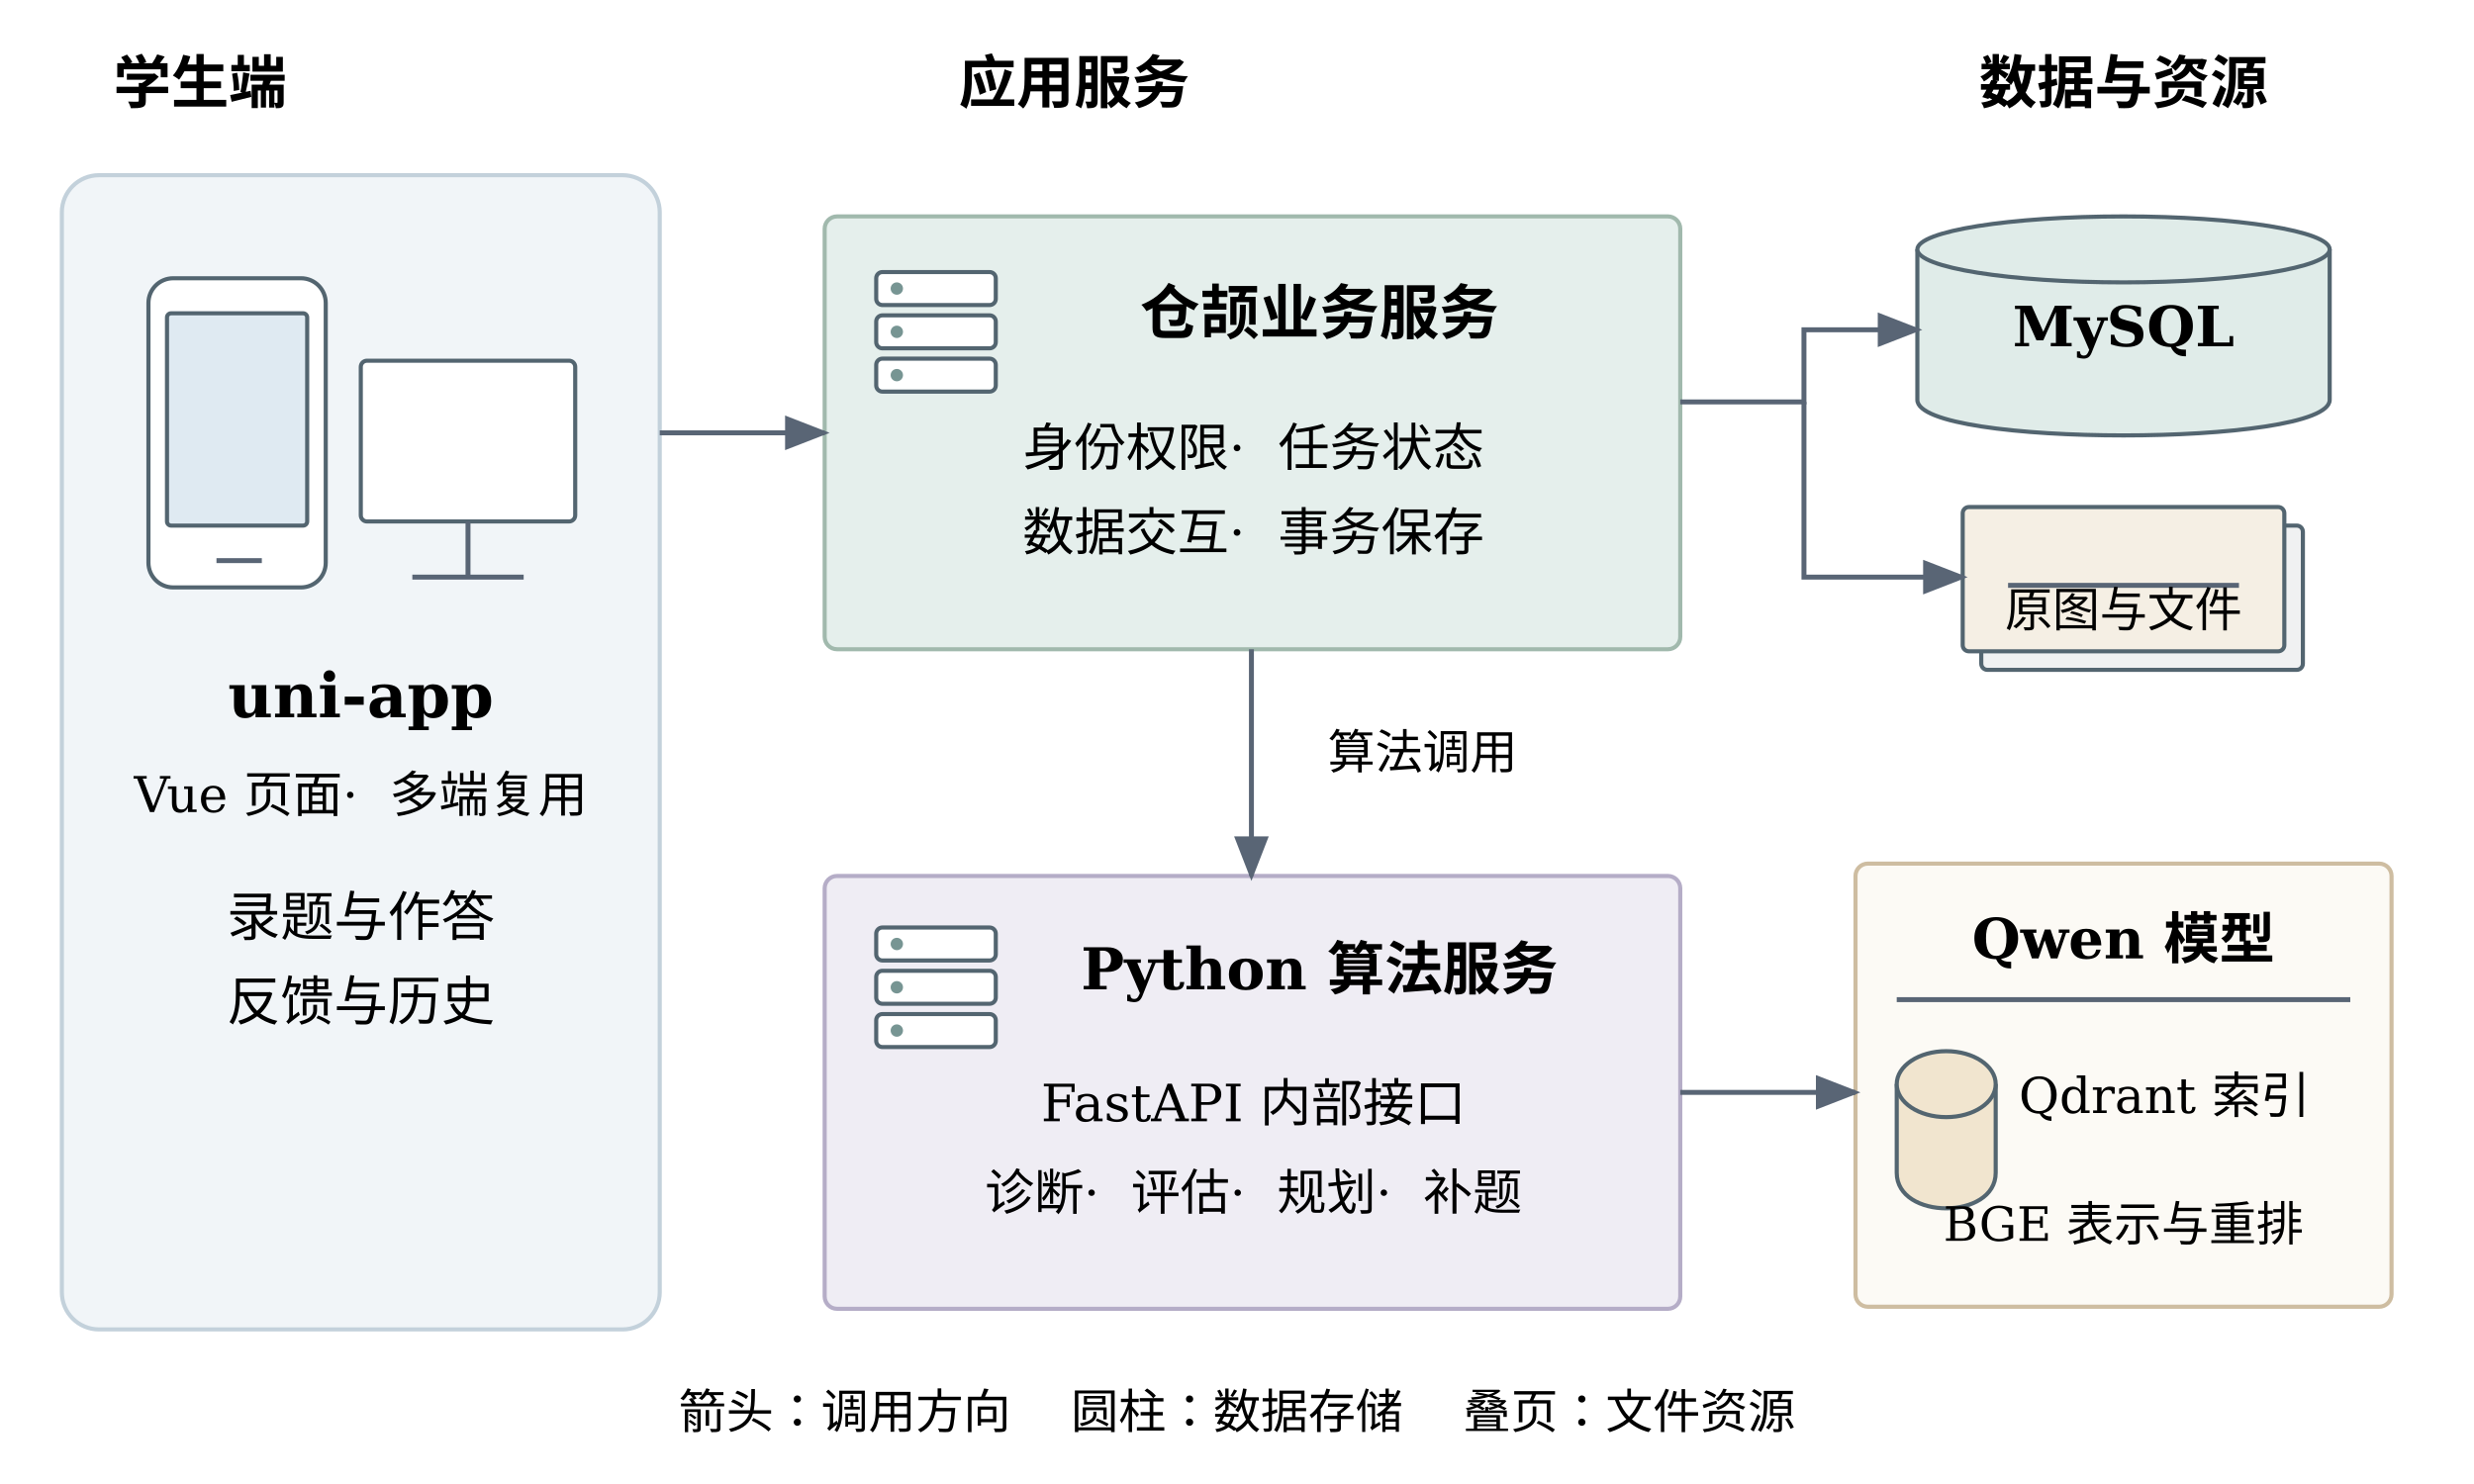
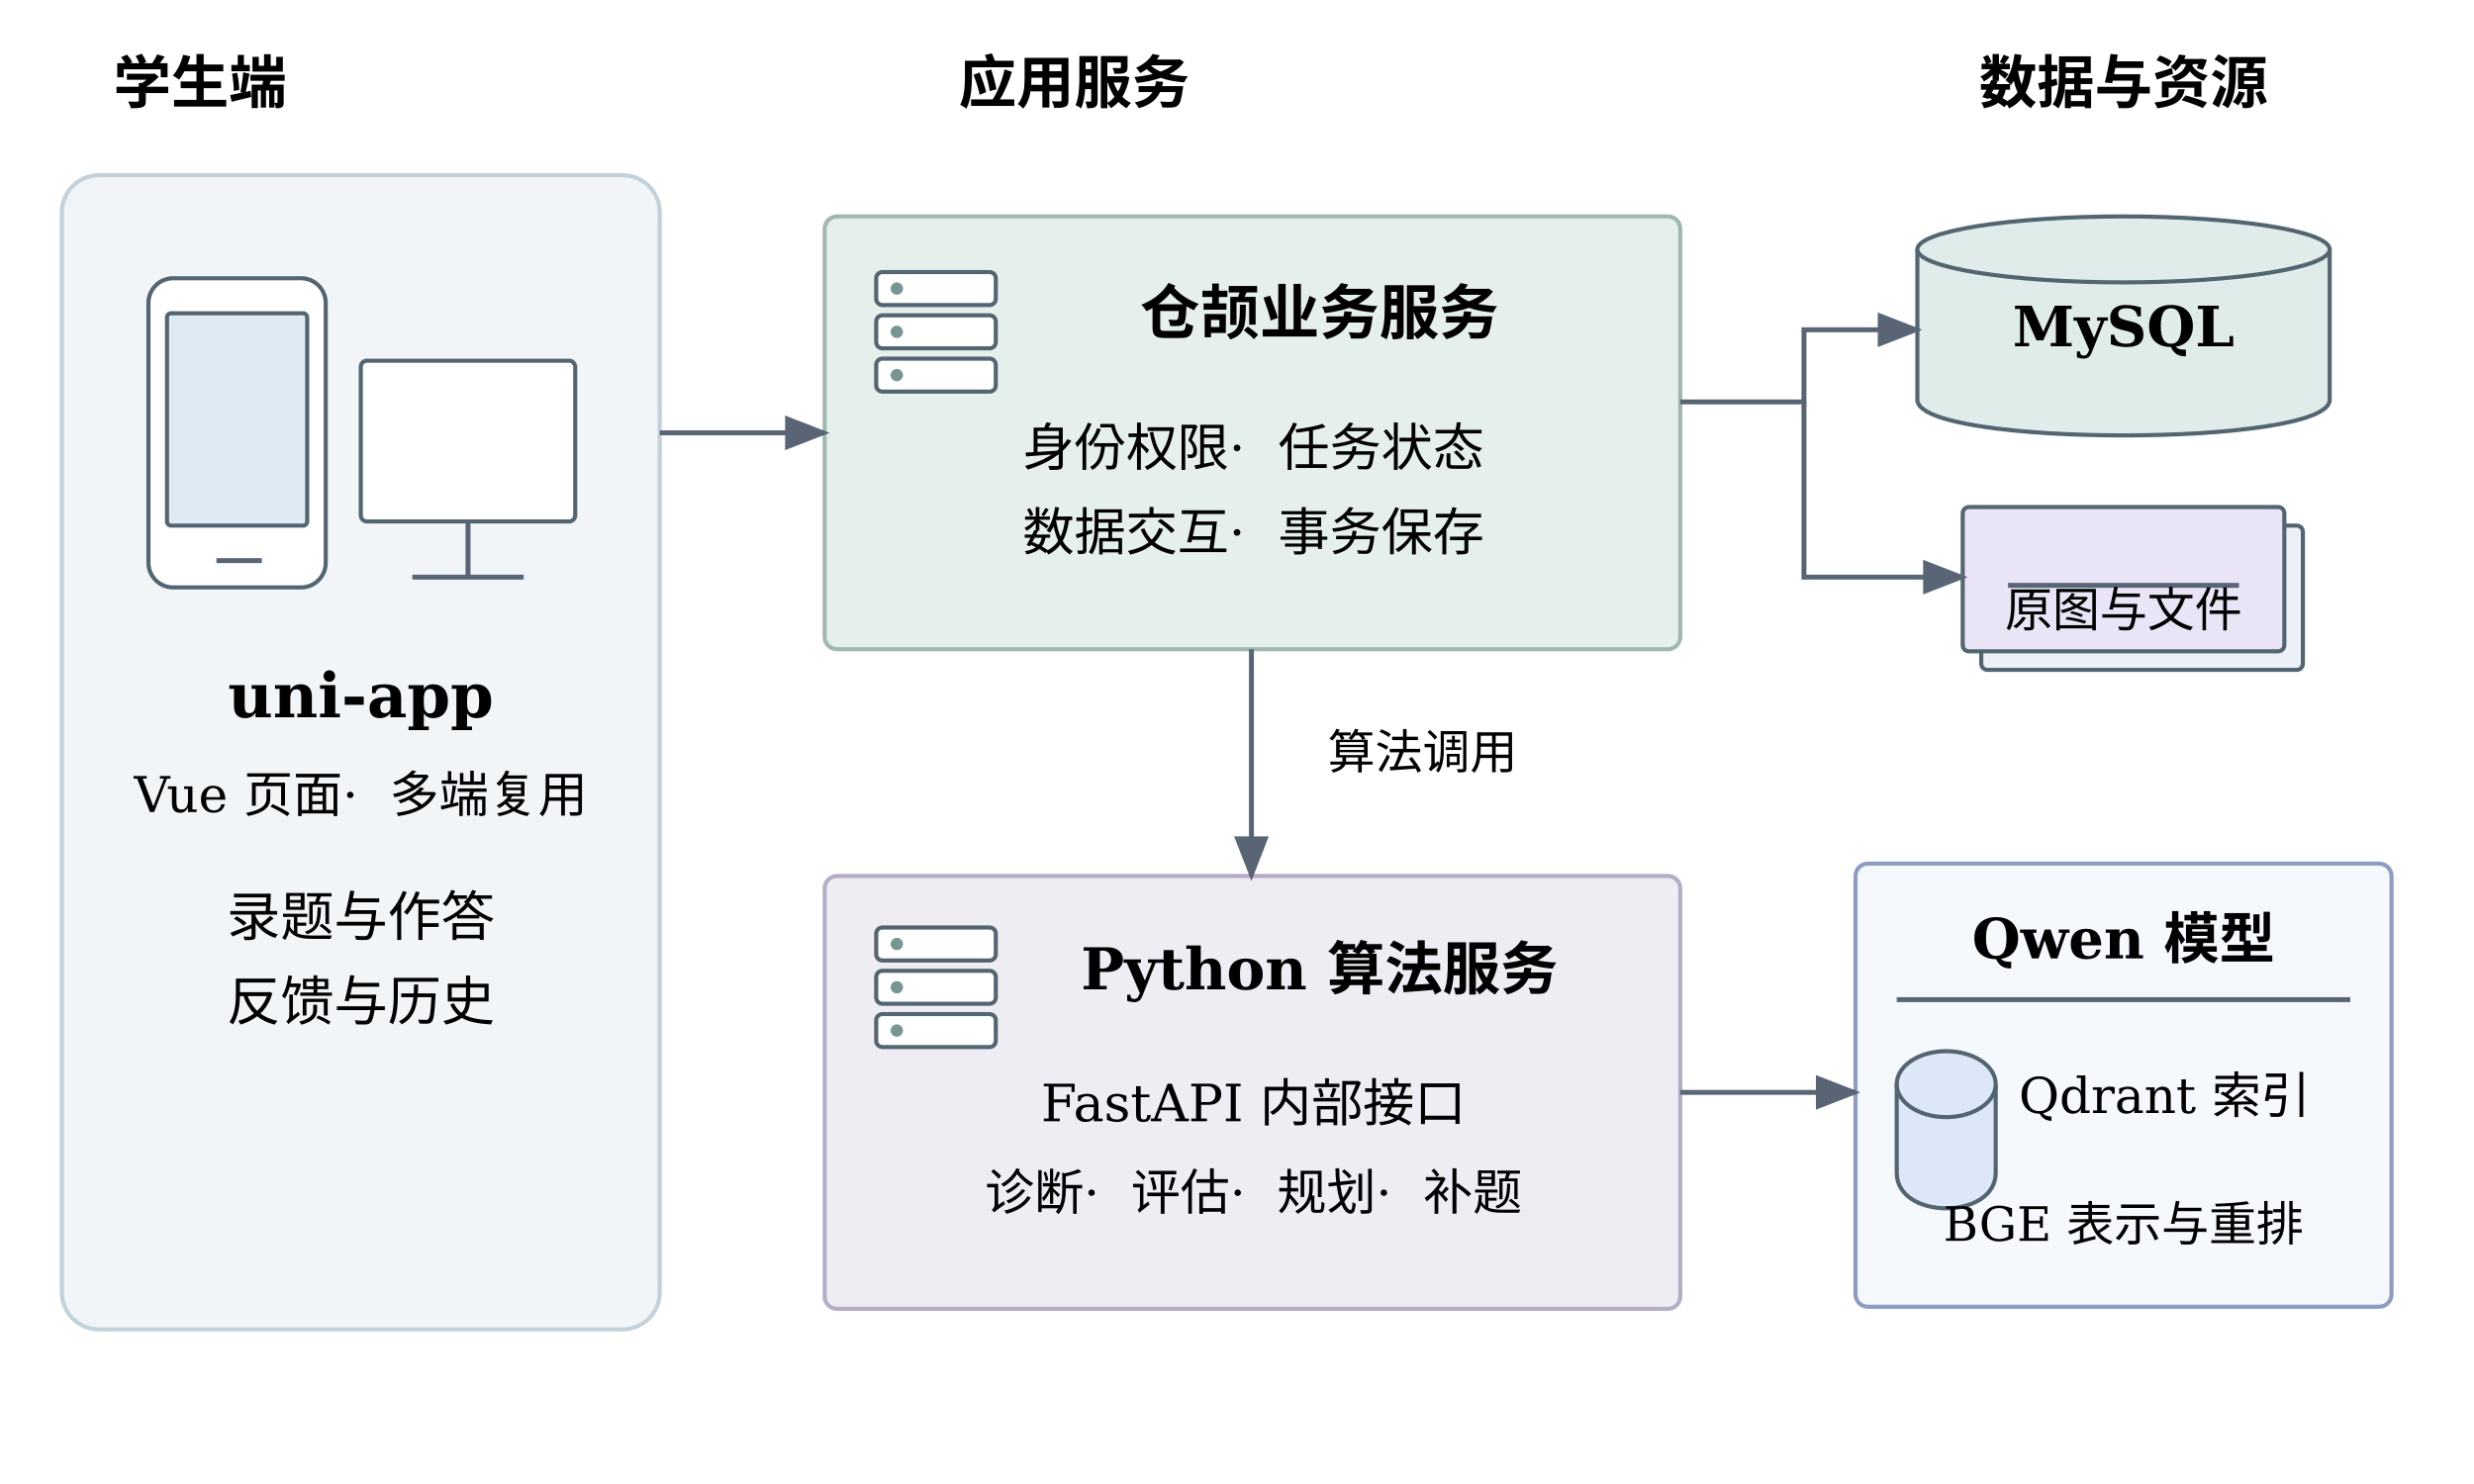
<svg xmlns="http://www.w3.org/2000/svg" width="1200" height="720" viewBox="0 0 1200 720">
  <defs>
    <marker id="arr" markerWidth="9" markerHeight="7" refX="8" refY="3.5" orient="auto">
      <path d="M0,0 L9,3.5 L0,7" fill="#596575" />
    </marker>
  </defs>
  <rect width="1200" height="720" fill="white" />
  <text x="55.00" y="50" fill="#000000" font-family="SimSun" font-size="28" font-weight="700" text-anchor="start">学生端</text>
  <text x="465.00" y="50" fill="#000000" font-family="SimSun" font-size="28" font-weight="700" text-anchor="start">应用服务</text>
  <text x="960.00" y="50" fill="#000000" font-family="SimSun" font-size="28" font-weight="700" text-anchor="start">数据与资源</text>
  <rect x="30" y="85" width="290" height="560" rx="18" fill="#F1F5F8" stroke="#C3D1DB" stroke-width="2" />
  <rect x="72" y="135" width="86" height="150" rx="12" fill="white" stroke="#536570" stroke-width="2" />
  <rect x="81" y="152" width="68" height="103" rx="2" fill="#DFEAF2" stroke="#536570" stroke-width="2" />
  <path d="M105,272 L127,272" fill="none" stroke="#596575" stroke-width="2.4" />
  <rect x="175" y="175" width="104" height="78" rx="3" fill="white" stroke="#536570" stroke-width="2" />
  <path d="M227,253 L227,280" fill="none" stroke="#596575" stroke-width="2.4" />
  <path d="M200,280 L254,280" fill="none" stroke="#596575" stroke-width="2.4" />
  <text x="110.57" y="348" fill="#000000" font-family="DejaVu Serif" font-size="30" font-weight="700" text-anchor="start">uni-app</text>
  <text x="65.01" y="394" fill="#000000" font-family="DejaVu Serif" font-size="24" font-weight="400" text-anchor="start">Vue </text>
  <text x="118.10" y="394" fill="#000000" font-family="SimSun" font-size="24" font-weight="400" text-anchor="start">页面</text>
  <text x="166.10" y="394" fill="#000000" font-family="DejaVu Serif" font-size="24" font-weight="400" text-anchor="start"> · </text>
  <text x="188.99" y="394" fill="#000000" font-family="SimSun" font-size="24" font-weight="400" text-anchor="start">多端复用</text>
  <text x="110.00" y="454" fill="#000000" font-family="SimSun" font-size="26" font-weight="400" text-anchor="start">录题与作答</text>
  <text x="110.00" y="495" fill="#000000" font-family="SimSun" font-size="26" font-weight="400" text-anchor="start">反馈与历史</text>
  <rect x="400" y="105" width="415" height="210" rx="6" fill="#E5EFEC" stroke="#A1B9AD" stroke-width="2" />
  <rect x="425" y="132" width="58" height="16" rx="3" fill="#FFFFFF" stroke="#536570" stroke-width="2" />
  <circle cx="435" cy="140" r="3" fill="#779593" />
  <rect x="425" y="153" width="58" height="16" rx="3" fill="#FFFFFF" stroke="#536570" stroke-width="2" />
  <circle cx="435" cy="161" r="3" fill="#779593" />
  <rect x="425" y="174" width="58" height="16" rx="3" fill="#FFFFFF" stroke="#536570" stroke-width="2" />
  <circle cx="435" cy="182" r="3" fill="#779593" />
  <text x="553.00" y="162" fill="#000000" font-family="SimSun" font-size="29" font-weight="700" text-anchor="start">仓颉业务服务</text>
  <text x="496.08" y="226" fill="#000000" font-family="SimSun" font-size="25" font-weight="400" text-anchor="start">身份权限</text>
  <text x="596.08" y="226" fill="#000000" font-family="DejaVu Serif" font-size="25" font-weight="400" text-anchor="start"> · </text>
  <text x="619.92" y="226" fill="#000000" font-family="SimSun" font-size="25" font-weight="400" text-anchor="start">任务状态</text>
  <text x="496.08" y="267" fill="#000000" font-family="SimSun" font-size="25" font-weight="400" text-anchor="start">数据交互</text>
  <text x="596.08" y="267" fill="#000000" font-family="DejaVu Serif" font-size="25" font-weight="400" text-anchor="start"> · </text>
  <text x="619.92" y="267" fill="#000000" font-family="SimSun" font-size="25" font-weight="400" text-anchor="start">事务保存</text>
  <rect x="400" y="425" width="415" height="210" rx="6" fill="#EFEDF4" stroke="#B5ADC7" stroke-width="2" />
  <rect x="425" y="450" width="58" height="16" rx="3" fill="#FFFFFF" stroke="#536570" stroke-width="2" />
  <circle cx="435" cy="458" r="3" fill="#779593" />
  <rect x="425" y="471" width="58" height="16" rx="3" fill="#FFFFFF" stroke="#536570" stroke-width="2" />
  <circle cx="435" cy="479" r="3" fill="#779593" />
  <rect x="425" y="492" width="58" height="16" rx="3" fill="#FFFFFF" stroke="#536570" stroke-width="2" />
  <circle cx="435" cy="500" r="3" fill="#779593" />
  <text x="524.30" y="480" fill="#000000" font-family="DejaVu Serif" font-size="28" font-weight="700" text-anchor="start">Python </text>
  <text x="643.70" y="480" fill="#000000" font-family="SimSun" font-size="28" font-weight="700" text-anchor="start">算法服务</text>
  <text x="504.94" y="544" fill="#000000" font-family="DejaVu Serif" font-size="25" font-weight="400" text-anchor="start">FastAPI </text>
  <text x="611.06" y="544" fill="#000000" font-family="SimSun" font-size="25" font-weight="400" text-anchor="start">内部接口</text>
  <text x="477.67" y="587" fill="#000000" font-family="SimSun" font-size="24" font-weight="400" text-anchor="start">诊断</text>
  <text x="525.67" y="587" fill="#000000" font-family="DejaVu Serif" font-size="24" font-weight="400" text-anchor="start"> · </text>
  <text x="548.56" y="587" fill="#000000" font-family="SimSun" font-size="24" font-weight="400" text-anchor="start">评估</text>
  <text x="596.56" y="587" fill="#000000" font-family="DejaVu Serif" font-size="24" font-weight="400" text-anchor="start"> · </text>
  <text x="619.44" y="587" fill="#000000" font-family="SimSun" font-size="24" font-weight="400" text-anchor="start">规划</text>
  <text x="667.44" y="587" fill="#000000" font-family="DejaVu Serif" font-size="24" font-weight="400" text-anchor="start"> · </text>
  <text x="690.33" y="587" fill="#000000" font-family="SimSun" font-size="24" font-weight="400" text-anchor="start">补题</text>
  <path d="M320,210 L400,210" fill="none" stroke="#596575" stroke-width="2.4" marker-end="url(#arr)" />
  <path d="M607,315 L607,425" fill="none" stroke="#596575" stroke-width="2.4" marker-end="url(#arr)" />
  <text x="644.00" y="373" fill="#000000" font-family="SimSun" font-size="23" font-weight="400" text-anchor="start">算法调用</text>
  <path d="M930,121 L930,194 C930,217 1130,217 1130,194 L1130,121" fill="#E0ECE9" stroke="#536570" stroke-width="2" />
  <ellipse cx="1030.0" cy="121" rx="100.0" ry="16" fill="#E0ECE9" stroke="#536570" stroke-width="2" />
  <text x="976.21" y="168" fill="#000000" font-family="DejaVu Serif" font-size="27" font-weight="700" text-anchor="start">MySQL</text>
-   <rect x="961" y="255" width="156" height="70" rx="3" fill="#F0F1F2" stroke="#536570" stroke-width="2" />
-   <rect x="952" y="246" width="156" height="70" rx="3" fill="#F5EFE4" stroke="#536570" stroke-width="2" />
+   <rect x="961" y="255" width="156" height="70" rx="3" fill="#ECF1F7" stroke="#536570" stroke-width="2" />
+   <rect x="952" y="246" width="156" height="70" rx="3" fill="#EAE5F6" stroke="#536570" stroke-width="2" />
  <path d="M974,284 L1086,284" fill="none" stroke="#596575" stroke-width="2.4" />
  <text x="972.50" y="304" fill="#000000" font-family="SimSun" font-size="23" font-weight="400" text-anchor="start">原图与文件</text>
  <path d="M815,195 L875,195 L875,160 L930,160" fill="none" stroke="#596575" stroke-width="2.4" marker-end="url(#arr)" />
  <path d="M875,195 L875,280 L952,280" fill="none" stroke="#596575" stroke-width="2.4" marker-end="url(#arr)" />
-   <rect x="900" y="419" width="260" height="215" rx="6" fill="#FCFAF5" stroke="#CEBDA1" stroke-width="2" />
+   <rect x="900" y="419" width="260" height="215" rx="6" fill="#F5F8FC" stroke="#8F9CC1" stroke-width="2" />
  <text x="956.52" y="465" fill="#000000" font-family="DejaVu Serif" font-size="27" font-weight="700" text-anchor="start">Qwen </text>
  <text x="1049.48" y="465" fill="#000000" font-family="SimSun" font-size="27" font-weight="700" text-anchor="start">模型</text>
  <path d="M920,485 L1140,485" fill="none" stroke="#596575" stroke-width="2.4" />
-   <path d="M920,526 L920,569 C920,592 968,592 968,569 L968,526" fill="#F1E5CF" stroke="#536570" stroke-width="2" />
-   <ellipse cx="944.0" cy="526" rx="24.0" ry="16" fill="#F1E5CF" stroke="#536570" stroke-width="2" />
+   <path d="M920,526 L920,569 C920,592 968,592 968,569 L968,526" fill="#DCE8F7" stroke="#536570" stroke-width="2" />
+   <ellipse cx="944.0" cy="526" rx="24.0" ry="16" fill="#DCE8F7" stroke="#536570" stroke-width="2" />
  <text x="979.22" y="540" fill="#000000" font-family="DejaVu Serif" font-size="24" font-weight="400" text-anchor="start">Qdrant </text>
  <text x="1072.78" y="540" fill="#000000" font-family="SimSun" font-size="24" font-weight="400" text-anchor="start">索引</text>
  <text x="942.60" y="602" fill="#000000" font-family="DejaVu Serif" font-size="23" font-weight="400" text-anchor="start">BGE </text>
  <text x="1002.40" y="602" fill="#000000" font-family="SimSun" font-size="23" font-weight="400" text-anchor="start">表示与重排</text>
  <path d="M815,530 L900,530" fill="none" stroke="#596575" stroke-width="2.4" marker-end="url(#arr)" />
-   <text x="329.25" y="693" fill="#000000" font-family="SimSun" font-size="23" font-weight="400" text-anchor="start">箭头：调用方向</text>
-   <text x="490.25" y="693" fill="#000000" font-family="DejaVu Serif" font-size="23" font-weight="400" text-anchor="start">    </text>
-   <text x="519.50" y="693" fill="#000000" font-family="SimSun" font-size="23" font-weight="400" text-anchor="start">圆柱：数据存储</text>
-   <text x="680.50" y="693" fill="#000000" font-family="DejaVu Serif" font-size="23" font-weight="400" text-anchor="start">    </text>
-   <text x="709.75" y="693" fill="#000000" font-family="SimSun" font-size="23" font-weight="400" text-anchor="start">叠页：文件资源</text>
</svg>
